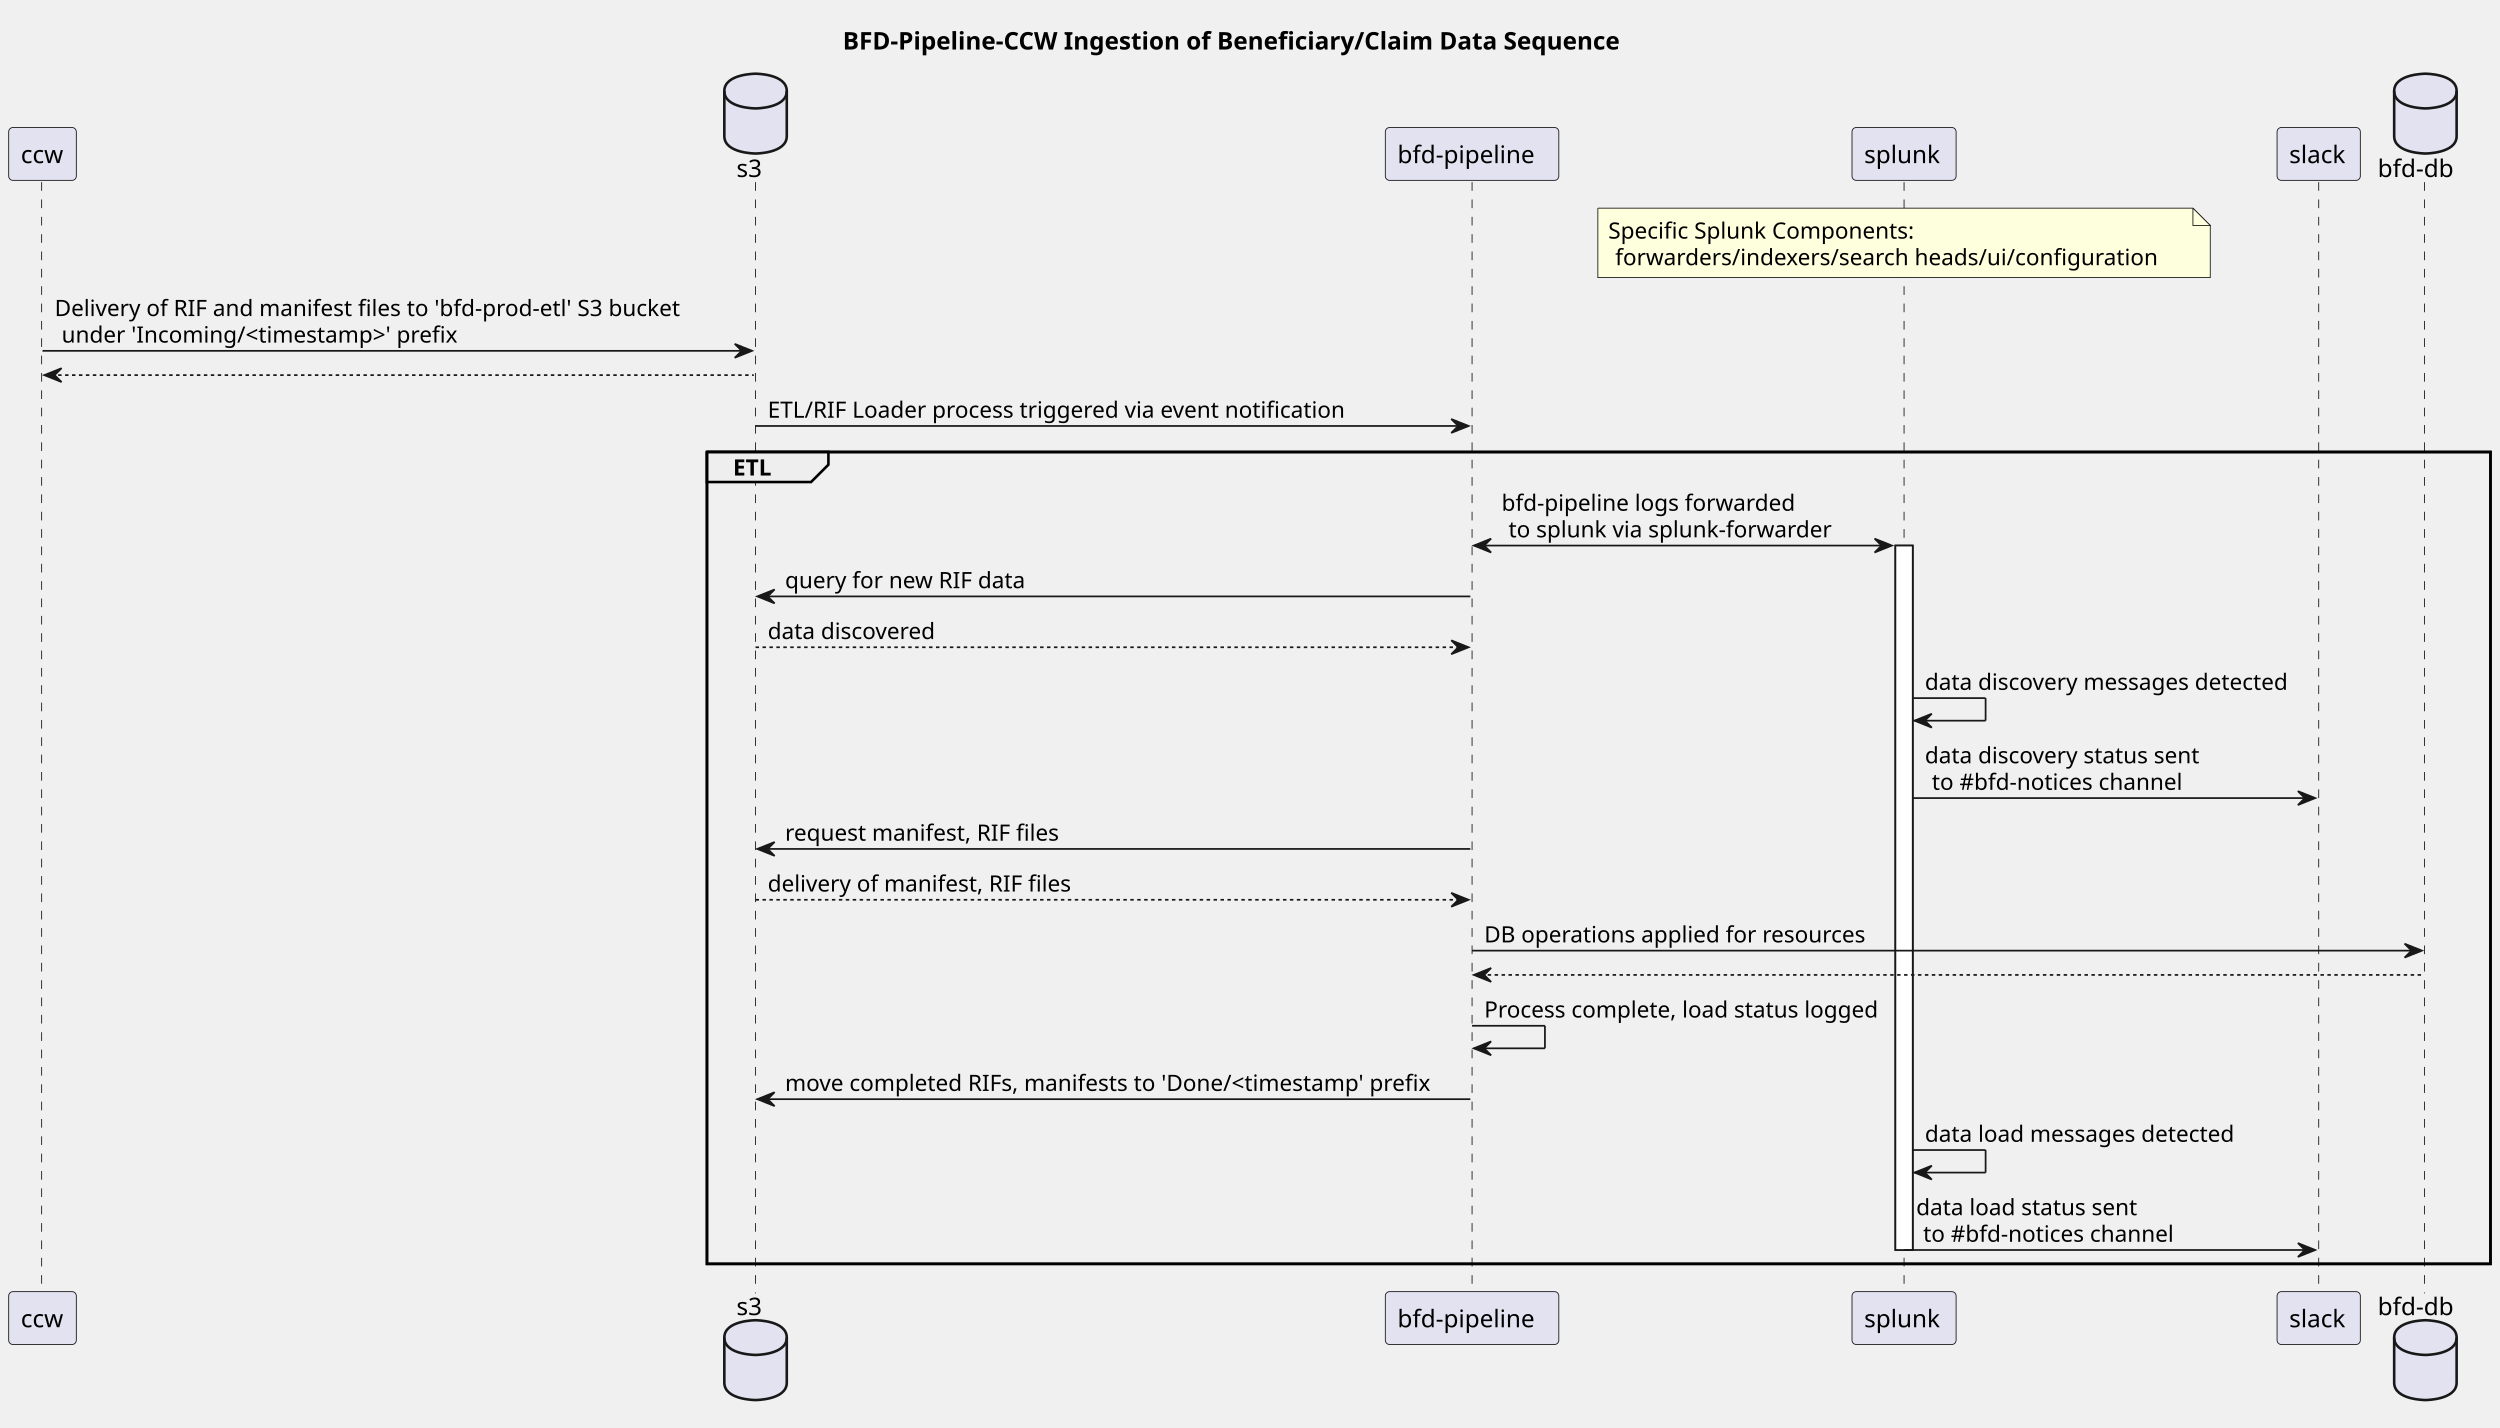
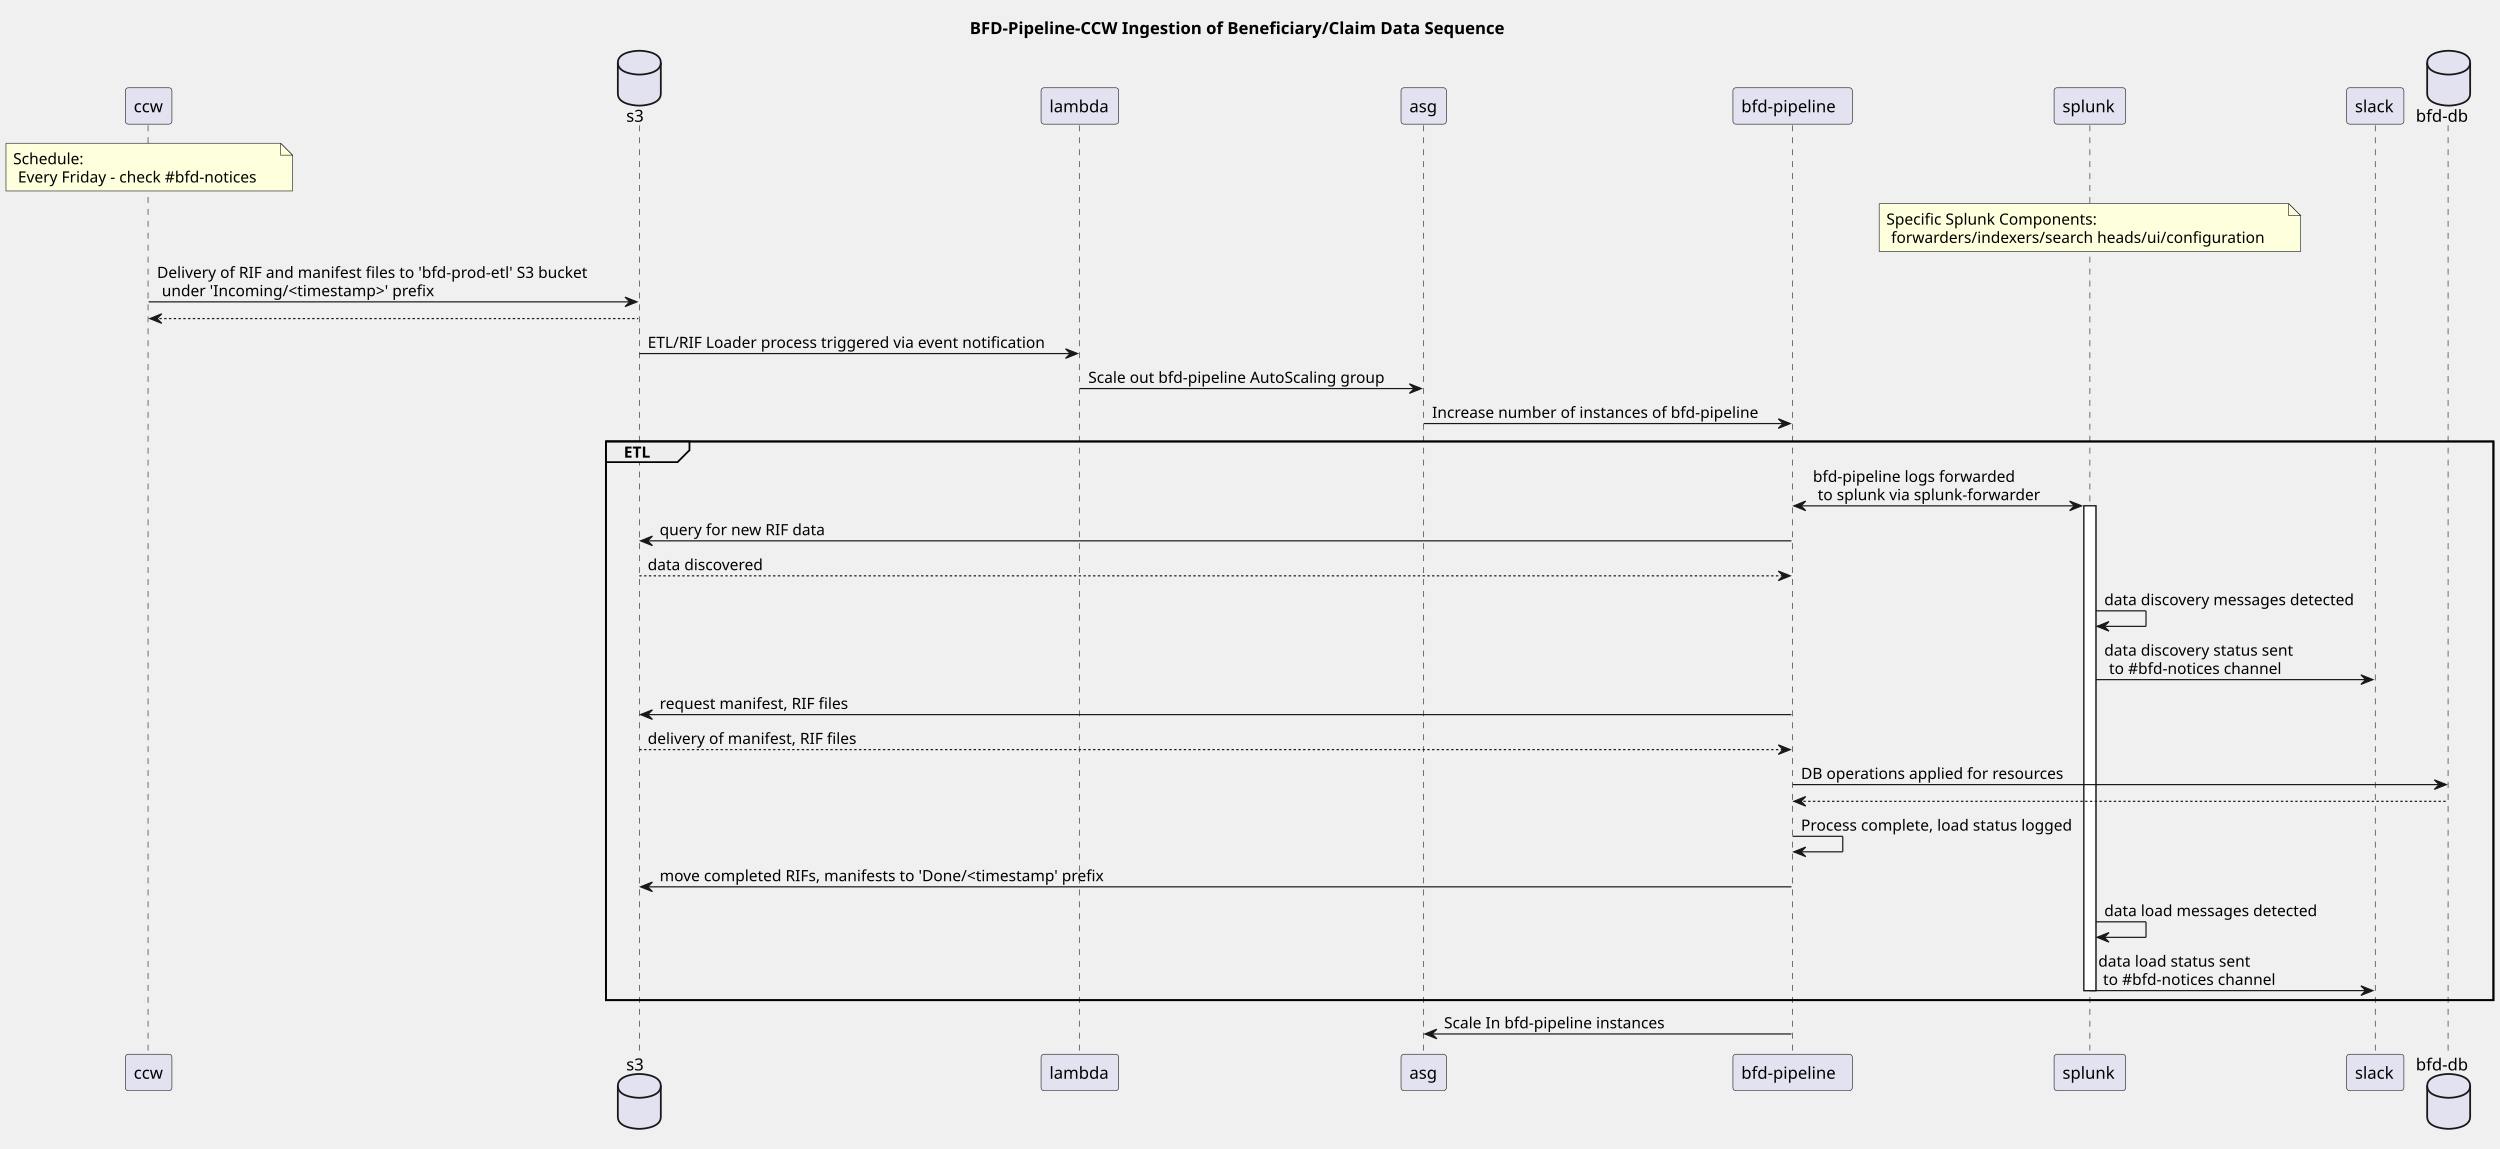
- <svg xmlns="http://www.w3.org/2000/svg" contentStyleType="text/css" height="823px" preserveAspectRatio="none" style="width:1441px;height:823px;background:#FFFFFF;" version="1.1" viewBox="0 0 1441 823" width="1441px" zoomAndPan="magnify">
+ <svg xmlns="http://www.w3.org/2000/svg" contentStyleType="text/css" height="962px" preserveAspectRatio="none" style="width:2094px;height:962px;background:#FFFFFF;" version="1.1" viewBox="0 0 2094 962" width="2094px" zoomAndPan="magnify">
  <defs />
  <g>
-     <rect fill="none" height="26.488" id="_title" style="stroke:none;stroke-width:1.0;" width="483" x="480.75" y="10" />
-     <text fill="#000000" font-family="sans-serif" font-size="14" font-weight="bold" lengthAdjust="spacing" textLength="473" x="485.75" y="28.535">BFD-Pipeline-CCW Ingestion of Beneficiary/Claim Data Sequence</text>
-     <rect fill="#FFFFFF" height="406.037" style="stroke:#181818;stroke-width:1.0;" width="10" x="1092.5" y="314.461" />
-     <rect fill="none" height="467.969" style="stroke:#000000;stroke-width:1.5;" width="1028" x="407.5" y="260.529" />
-     <line style="stroke:#181818;stroke-width:0.5;stroke-dasharray:5.0,5.0;" x1="24" x2="24" y1="104.977" y2="745.498" />
-     <line style="stroke:#181818;stroke-width:0.5;stroke-dasharray:5.0,5.0;" x1="435.5" x2="435.5" y1="104.977" y2="745.498" />
-     <line style="stroke:#181818;stroke-width:0.5;stroke-dasharray:5.0,5.0;" x1="848.5" x2="848.5" y1="104.977" y2="745.498" />
-     <line style="stroke:#181818;stroke-width:0.5;stroke-dasharray:5.0,5.0;" x1="1097.5" x2="1097.5" y1="104.977" y2="745.498" />
-     <line style="stroke:#181818;stroke-width:0.5;stroke-dasharray:5.0,5.0;" x1="1336.5" x2="1336.5" y1="104.977" y2="745.498" />
-     <line style="stroke:#181818;stroke-width:0.5;stroke-dasharray:5.0,5.0;" x1="1397.5" x2="1397.5" y1="104.977" y2="745.498" />
-     <rect fill="#E2E2F0" height="30.488" rx="2.5" ry="2.5" style="stroke:#181818;stroke-width:0.5;" width="39" x="5" y="73.488" />
-     <text fill="#000000" font-family="sans-serif" font-size="14" lengthAdjust="spacing" textLength="25" x="12" y="94.023">ccw</text>
-     <rect fill="#E2E2F0" height="30.488" rx="2.5" ry="2.5" style="stroke:#181818;stroke-width:0.5;" width="39" x="5" y="744.498" />
-     <text fill="#000000" font-family="sans-serif" font-size="14" lengthAdjust="spacing" textLength="25" x="12" y="765.033">ccw</text>
-     <text fill="#000000" font-family="sans-serif" font-size="14" lengthAdjust="spacing" textLength="16" x="424.5" y="102.023">s3</text>
-     <path d="M417.5,52.488 C417.5,42.488 435.5,42.488 435.5,42.488 C435.5,42.488 453.5,42.488 453.5,52.488 L453.5,78.488 C453.5,88.488 435.5,88.488 435.5,88.488 C435.5,88.488 417.5,88.488 417.5,78.488 L417.5,52.488 " fill="#E2E2F0" style="stroke:#181818;stroke-width:1.5;" />
-     <path d="M417.5,52.488 C417.5,62.488 435.5,62.488 435.5,62.488 C435.5,62.488 453.5,62.488 453.5,52.488 " fill="none" style="stroke:#181818;stroke-width:1.5;" />
-     <text fill="#000000" font-family="sans-serif" font-size="14" lengthAdjust="spacing" textLength="16" x="424.5" y="758.033">s3</text>
-     <path d="M417.5,770.986 C417.5,760.986 435.5,760.986 435.5,760.986 C435.5,760.986 453.5,760.986 453.5,770.986 L453.5,796.986 C453.5,806.986 435.5,806.986 435.5,806.986 C435.5,806.986 417.5,806.986 417.5,796.986 L417.5,770.986 " fill="#E2E2F0" style="stroke:#181818;stroke-width:1.5;" />
-     <path d="M417.5,770.986 C417.5,780.986 435.5,780.986 435.5,780.986 C435.5,780.986 453.5,780.986 453.5,770.986 " fill="none" style="stroke:#181818;stroke-width:1.5;" />
-     <rect fill="#E2E2F0" height="30.488" rx="2.5" ry="2.5" style="stroke:#181818;stroke-width:0.5;" width="100" x="798.5" y="73.488" />
-     <text fill="#000000" font-family="sans-serif" font-size="14" lengthAdjust="spacing" textLength="86" x="805.5" y="94.023">bfd-pipeline</text>
-     <rect fill="#E2E2F0" height="30.488" rx="2.5" ry="2.5" style="stroke:#181818;stroke-width:0.5;" width="100" x="798.5" y="744.498" />
-     <text fill="#000000" font-family="sans-serif" font-size="14" lengthAdjust="spacing" textLength="86" x="805.5" y="765.033">bfd-pipeline</text>
-     <rect fill="#E2E2F0" height="30.488" rx="2.5" ry="2.5" style="stroke:#181818;stroke-width:0.5;" width="60" x="1067.5" y="73.488" />
-     <text fill="#000000" font-family="sans-serif" font-size="14" lengthAdjust="spacing" textLength="46" x="1074.5" y="94.023">splunk</text>
-     <rect fill="#E2E2F0" height="30.488" rx="2.5" ry="2.5" style="stroke:#181818;stroke-width:0.5;" width="60" x="1067.5" y="744.498" />
-     <text fill="#000000" font-family="sans-serif" font-size="14" lengthAdjust="spacing" textLength="46" x="1074.5" y="765.033">splunk</text>
-     <rect fill="#E2E2F0" height="30.488" rx="2.5" ry="2.5" style="stroke:#181818;stroke-width:0.5;" width="48" x="1312.5" y="73.488" />
-     <text fill="#000000" font-family="sans-serif" font-size="14" lengthAdjust="spacing" textLength="34" x="1319.5" y="94.023">slack</text>
-     <rect fill="#E2E2F0" height="30.488" rx="2.5" ry="2.5" style="stroke:#181818;stroke-width:0.5;" width="48" x="1312.5" y="744.498" />
-     <text fill="#000000" font-family="sans-serif" font-size="14" lengthAdjust="spacing" textLength="34" x="1319.5" y="765.033">slack</text>
-     <text fill="#000000" font-family="sans-serif" font-size="14" lengthAdjust="spacing" textLength="49" x="1370.5" y="102.023">bfd-db</text>
-     <path d="M1380,52.488 C1380,42.488 1398,42.488 1398,42.488 C1398,42.488 1416,42.488 1416,52.488 L1416,78.488 C1416,88.488 1398,88.488 1398,88.488 C1398,88.488 1380,88.488 1380,78.488 L1380,52.488 " fill="#E2E2F0" style="stroke:#181818;stroke-width:1.5;" />
-     <path d="M1380,52.488 C1380,62.488 1398,62.488 1398,62.488 C1398,62.488 1416,62.488 1416,52.488 " fill="none" style="stroke:#181818;stroke-width:1.5;" />
-     <text fill="#000000" font-family="sans-serif" font-size="14" lengthAdjust="spacing" textLength="49" x="1370.5" y="758.033">bfd-db</text>
-     <path d="M1380,770.986 C1380,760.986 1398,760.986 1398,760.986 C1398,760.986 1416,760.986 1416,770.986 L1416,796.986 C1416,806.986 1398,806.986 1398,806.986 C1398,806.986 1380,806.986 1380,796.986 L1380,770.986 " fill="#E2E2F0" style="stroke:#181818;stroke-width:1.5;" />
-     <path d="M1380,770.986 C1380,780.986 1398,780.986 1398,780.986 C1398,780.986 1416,780.986 1416,770.986 " fill="none" style="stroke:#181818;stroke-width:1.5;" />
-     <rect fill="#FFFFFF" height="406.037" style="stroke:#181818;stroke-width:1.0;" width="10" x="1092.5" y="314.461" />
-     <path d="M921,119.977 L921,159.977 L1274,159.977 L1274,129.977 L1264,119.977 L921,119.977 " fill="#FEFFDD" style="stroke:#181818;stroke-width:0.5;" />
-     <path d="M1264,119.977 L1264,129.977 L1274,129.977 L1264,119.977 " fill="#FEFFDD" style="stroke:#181818;stroke-width:0.5;" />
-     <text fill="#000000" font-family="sans-serif" font-size="13" lengthAdjust="spacing" textLength="184" x="927" y="137.545">Specific Splunk Components:</text>
-     <text fill="#000000" font-family="sans-serif" font-size="13" lengthAdjust="spacing" textLength="328" x="931" y="152.856">forwarders/indexers/search heads/ui/configuration</text>
-     <polygon fill="#181818" points="423.5,198.219,433.5,202.219,423.5,206.219,427.5,202.219" style="stroke:#181818;stroke-width:1.0;" />
-     <line style="stroke:#181818;stroke-width:1.0;" x1="24.5" x2="429.5" y1="202.219" y2="202.219" />
-     <text fill="#000000" font-family="sans-serif" font-size="13" lengthAdjust="spacing" textLength="383" x="31.5" y="182.166">Delivery of RIF and manifest files to 'bfd-prod-etl' S3 bucket</text>
-     <text fill="#000000" font-family="sans-serif" font-size="13" lengthAdjust="spacing" textLength="240" x="35.5" y="197.477">under 'Incoming/&lt;timestamp&gt;' prefix</text>
-     <polygon fill="#181818" points="35.5,212.219,25.5,216.219,35.5,220.219,31.5,216.219" style="stroke:#181818;stroke-width:1.0;" />
-     <line style="stroke:#181818;stroke-width:1.0;stroke-dasharray:2.0,2.0;" x1="29.5" x2="434.5" y1="216.219" y2="216.219" />
-     <polygon fill="#181818" points="836.5,241.529,846.5,245.529,836.5,249.529,840.5,245.529" style="stroke:#181818;stroke-width:1.0;" />
-     <line style="stroke:#181818;stroke-width:1.0;" x1="435.5" x2="842.5" y1="245.529" y2="245.529" />
-     <text fill="#000000" font-family="sans-serif" font-size="13" lengthAdjust="spacing" textLength="345" x="442.5" y="240.787">ETL/RIF Loader process triggered via event notification</text>
-     <path d="M407.5,260.529 L477.5,260.529 L477.5,267.84 L467.5,277.84 L407.5,277.84 L407.5,260.529 " fill="#EEEEEE" style="stroke:#000000;stroke-width:1.5;" />
-     <rect fill="none" height="467.969" style="stroke:#000000;stroke-width:1.5;" width="1028" x="407.5" y="260.529" />
-     <text fill="#000000" font-family="sans-serif" font-size="13" font-weight="bold" lengthAdjust="spacing" textLength="25" x="422.5" y="274.098">ETL</text>
-     <polygon fill="#181818" points="859.5,310.461,849.5,314.461,859.5,318.461,855.5,314.461" style="stroke:#181818;stroke-width:1.0;" />
-     <polygon fill="#181818" points="1080.5,310.461,1090.5,314.461,1080.5,318.461,1084.5,314.461" style="stroke:#181818;stroke-width:1.0;" />
-     <line style="stroke:#181818;stroke-width:1.0;" x1="853.5" x2="1086.5" y1="314.461" y2="314.461" />
-     <text fill="#000000" font-family="sans-serif" font-size="13" lengthAdjust="spacing" textLength="177" x="865.5" y="294.408">bfd-pipeline logs forwarded</text>
-     <text fill="#000000" font-family="sans-serif" font-size="13" lengthAdjust="spacing" textLength="197" x="869.5" y="309.719">to splunk via splunk-forwarder</text>
-     <polygon fill="#181818" points="446.5,339.772,436.5,343.772,446.5,347.772,442.5,343.772" style="stroke:#181818;stroke-width:1.0;" />
-     <line style="stroke:#181818;stroke-width:1.0;" x1="440.5" x2="847.5" y1="343.772" y2="343.772" />
-     <text fill="#000000" font-family="sans-serif" font-size="13" lengthAdjust="spacing" textLength="140" x="452.5" y="339.029">query for new RIF data</text>
-     <polygon fill="#181818" points="836.5,369.082,846.5,373.082,836.5,377.082,840.5,373.082" style="stroke:#181818;stroke-width:1.0;" />
-     <line style="stroke:#181818;stroke-width:1.0;stroke-dasharray:2.0,2.0;" x1="435.5" x2="842.5" y1="373.082" y2="373.082" />
-     <text fill="#000000" font-family="sans-serif" font-size="13" lengthAdjust="spacing" textLength="99" x="442.5" y="368.34">data discovered</text>
-     <line style="stroke:#181818;stroke-width:1.0;" x1="1102.5" x2="1144.5" y1="402.393" y2="402.393" />
-     <line style="stroke:#181818;stroke-width:1.0;" x1="1144.5" x2="1144.5" y1="402.393" y2="415.393" />
-     <line style="stroke:#181818;stroke-width:1.0;" x1="1103.5" x2="1144.5" y1="415.393" y2="415.393" />
-     <polygon fill="#181818" points="1113.5,411.393,1103.5,415.393,1113.5,419.393,1109.5,415.393" style="stroke:#181818;stroke-width:1.0;" />
-     <text fill="#000000" font-family="sans-serif" font-size="13" lengthAdjust="spacing" textLength="215" x="1109.5" y="397.65">data discovery messages detected</text>
-     <polygon fill="#181818" points="1324.5,456.014,1334.5,460.014,1324.5,464.014,1328.5,460.014" style="stroke:#181818;stroke-width:1.0;" />
-     <line style="stroke:#181818;stroke-width:1.0;" x1="1102.5" x2="1330.5" y1="460.014" y2="460.014" />
-     <text fill="#000000" font-family="sans-serif" font-size="13" lengthAdjust="spacing" textLength="165" x="1109.5" y="439.961">data discovery status sent</text>
-     <text fill="#000000" font-family="sans-serif" font-size="13" lengthAdjust="spacing" textLength="153" x="1113.5" y="455.272">to #bfd-notices channel</text>
-     <polygon fill="#181818" points="446.5,485.324,436.5,489.324,446.5,493.324,442.5,489.324" style="stroke:#181818;stroke-width:1.0;" />
-     <line style="stroke:#181818;stroke-width:1.0;" x1="440.5" x2="847.5" y1="489.324" y2="489.324" />
-     <text fill="#000000" font-family="sans-serif" font-size="13" lengthAdjust="spacing" textLength="164" x="452.5" y="484.582">request manifest, RIF files</text>
-     <polygon fill="#181818" points="836.5,514.635,846.5,518.635,836.5,522.635,840.5,518.635" style="stroke:#181818;stroke-width:1.0;" />
-     <line style="stroke:#181818;stroke-width:1.0;stroke-dasharray:2.0,2.0;" x1="435.5" x2="842.5" y1="518.635" y2="518.635" />
-     <text fill="#000000" font-family="sans-serif" font-size="13" lengthAdjust="spacing" textLength="183" x="442.5" y="513.893">delivery of manifest, RIF files</text>
-     <polygon fill="#181818" points="1386,543.945,1396,547.945,1386,551.945,1390,547.945" style="stroke:#181818;stroke-width:1.0;" />
-     <line style="stroke:#181818;stroke-width:1.0;" x1="848.5" x2="1392" y1="547.945" y2="547.945" />
-     <text fill="#000000" font-family="sans-serif" font-size="13" lengthAdjust="spacing" textLength="225" x="855.5" y="543.203">DB operations applied for resources</text>
-     <polygon fill="#181818" points="859.5,557.945,849.5,561.945,859.5,565.945,855.5,561.945" style="stroke:#181818;stroke-width:1.0;" />
-     <line style="stroke:#181818;stroke-width:1.0;stroke-dasharray:2.0,2.0;" x1="853.5" x2="1397" y1="561.945" y2="561.945" />
-     <line style="stroke:#181818;stroke-width:1.0;" x1="848.5" x2="890.5" y1="591.256" y2="591.256" />
-     <line style="stroke:#181818;stroke-width:1.0;" x1="890.5" x2="890.5" y1="591.256" y2="604.256" />
-     <line style="stroke:#181818;stroke-width:1.0;" x1="849.5" x2="890.5" y1="604.256" y2="604.256" />
-     <polygon fill="#181818" points="859.5,600.256,849.5,604.256,859.5,608.256,855.5,604.256" style="stroke:#181818;stroke-width:1.0;" />
-     <text fill="#000000" font-family="sans-serif" font-size="13" lengthAdjust="spacing" textLength="235" x="855.5" y="586.514">Process complete, load status logged</text>
-     <polygon fill="#181818" points="446.5,629.566,436.5,633.566,446.5,637.566,442.5,633.566" style="stroke:#181818;stroke-width:1.0;" />
-     <line style="stroke:#181818;stroke-width:1.0;" x1="440.5" x2="847.5" y1="633.566" y2="633.566" />
-     <text fill="#000000" font-family="sans-serif" font-size="13" lengthAdjust="spacing" textLength="389" x="452.5" y="628.824">move completed RIFs, manifests to 'Done/&lt;timestamp' prefix</text>
-     <line style="stroke:#181818;stroke-width:1.0;" x1="1102.5" x2="1144.5" y1="662.877" y2="662.877" />
-     <line style="stroke:#181818;stroke-width:1.0;" x1="1144.5" x2="1144.5" y1="662.877" y2="675.877" />
-     <line style="stroke:#181818;stroke-width:1.0;" x1="1103.5" x2="1144.5" y1="675.877" y2="675.877" />
-     <polygon fill="#181818" points="1113.5,671.877,1103.5,675.877,1113.5,679.877,1109.5,675.877" style="stroke:#181818;stroke-width:1.0;" />
-     <text fill="#000000" font-family="sans-serif" font-size="13" lengthAdjust="spacing" textLength="182" x="1109.5" y="658.135">data load messages detected</text>
-     <polygon fill="#181818" points="1324.5,716.498,1334.5,720.498,1324.5,724.498,1328.5,720.498" style="stroke:#181818;stroke-width:1.0;" />
-     <line style="stroke:#181818;stroke-width:1.0;" x1="1097.5" x2="1330.5" y1="720.498" y2="720.498" />
-     <text fill="#000000" font-family="sans-serif" font-size="13" lengthAdjust="spacing" textLength="132" x="1104.5" y="700.445">data load status sent</text>
-     <text fill="#000000" font-family="sans-serif" font-size="13" lengthAdjust="spacing" textLength="153" x="1108.5" y="715.756">to #bfd-notices channel</text>
+     <text fill="#000000" font-family="sans-serif" font-size="14" font-weight="bold" lengthAdjust="spacing" textLength="473" x="812.25" y="28.535">BFD-Pipeline-CCW Ingestion of Beneficiary/Claim Data Sequence</text>
+     <rect fill="#FFFFFF" height="406.037" style="stroke:#181818;stroke-width:1.0;" width="10" x="1745.5" y="423.703" />
+     <rect fill="none" height="467.969" style="stroke:#000000;stroke-width:1.5;" width="1581" x="507.5" y="369.772" />
+     <line style="stroke:#181818;stroke-width:0.5;stroke-dasharray:5.0,5.0;" x1="124" x2="124" y1="104.977" y2="884.051" />
+     <line style="stroke:#181818;stroke-width:0.5;stroke-dasharray:5.0,5.0;" x1="535.5" x2="535.5" y1="104.977" y2="884.051" />
+     <line style="stroke:#181818;stroke-width:0.5;stroke-dasharray:5.0,5.0;" x1="904" x2="904" y1="104.977" y2="884.051" />
+     <line style="stroke:#181818;stroke-width:0.5;stroke-dasharray:5.0,5.0;" x1="1192.5" x2="1192.5" y1="104.977" y2="884.051" />
+     <line style="stroke:#181818;stroke-width:0.5;stroke-dasharray:5.0,5.0;" x1="1501.5" x2="1501.5" y1="104.977" y2="884.051" />
+     <line style="stroke:#181818;stroke-width:0.5;stroke-dasharray:5.0,5.0;" x1="1750.5" x2="1750.5" y1="104.977" y2="884.051" />
+     <line style="stroke:#181818;stroke-width:0.5;stroke-dasharray:5.0,5.0;" x1="1989.5" x2="1989.5" y1="104.977" y2="884.051" />
+     <line style="stroke:#181818;stroke-width:0.5;stroke-dasharray:5.0,5.0;" x1="2050.5" x2="2050.5" y1="104.977" y2="884.051" />
+     <rect fill="#E2E2F0" height="30.488" rx="2.5" ry="2.5" style="stroke:#181818;stroke-width:0.5;" width="39" x="105" y="73.488" />
+     <text fill="#000000" font-family="sans-serif" font-size="14" lengthAdjust="spacing" textLength="25" x="112" y="94.023">ccw</text>
+     <rect fill="#E2E2F0" height="30.488" rx="2.5" ry="2.5" style="stroke:#181818;stroke-width:0.5;" width="39" x="105" y="883.051" />
+     <text fill="#000000" font-family="sans-serif" font-size="14" lengthAdjust="spacing" textLength="25" x="112" y="903.586">ccw</text>
+     <text fill="#000000" font-family="sans-serif" font-size="14" lengthAdjust="spacing" textLength="16" x="524.5" y="102.023">s3</text>
+     <path d="M517.5,52.488 C517.5,42.488 535.5,42.488 535.5,42.488 C535.5,42.488 553.5,42.488 553.5,52.488 L553.5,78.488 C553.5,88.488 535.5,88.488 535.5,88.488 C535.5,88.488 517.5,88.488 517.5,78.488 L517.5,52.488 " fill="#E2E2F0" style="stroke:#181818;stroke-width:1.5;" />
+     <path d="M517.5,52.488 C517.5,62.488 535.5,62.488 535.5,62.488 C535.5,62.488 553.5,62.488 553.5,52.488 " fill="none" style="stroke:#181818;stroke-width:1.5;" />
+     <text fill="#000000" font-family="sans-serif" font-size="14" lengthAdjust="spacing" textLength="16" x="524.5" y="896.586">s3</text>
+     <path d="M517.5,909.539 C517.5,899.539 535.5,899.539 535.5,899.539 C535.5,899.539 553.5,899.539 553.5,909.539 L553.5,935.539 C553.5,945.539 535.5,945.539 535.5,945.539 C535.5,945.539 517.5,945.539 517.5,935.539 L517.5,909.539 " fill="#E2E2F0" style="stroke:#181818;stroke-width:1.5;" />
+     <path d="M517.5,909.539 C517.5,919.539 535.5,919.539 535.5,919.539 C535.5,919.539 553.5,919.539 553.5,909.539 " fill="none" style="stroke:#181818;stroke-width:1.5;" />
+     <rect fill="#E2E2F0" height="30.488" rx="2.5" ry="2.5" style="stroke:#181818;stroke-width:0.5;" width="65" x="872" y="73.488" />
+     <text fill="#000000" font-family="sans-serif" font-size="14" lengthAdjust="spacing" textLength="51" x="879" y="94.023">lambda</text>
+     <rect fill="#E2E2F0" height="30.488" rx="2.5" ry="2.5" style="stroke:#181818;stroke-width:0.5;" width="65" x="872" y="883.051" />
+     <text fill="#000000" font-family="sans-serif" font-size="14" lengthAdjust="spacing" textLength="51" x="879" y="903.586">lambda</text>
+     <rect fill="#E2E2F0" height="30.488" rx="2.5" ry="2.5" style="stroke:#181818;stroke-width:0.5;" width="38" x="1173.5" y="73.488" />
+     <text fill="#000000" font-family="sans-serif" font-size="14" lengthAdjust="spacing" textLength="24" x="1180.5" y="94.023">asg</text>
+     <rect fill="#E2E2F0" height="30.488" rx="2.5" ry="2.5" style="stroke:#181818;stroke-width:0.5;" width="38" x="1173.5" y="883.051" />
+     <text fill="#000000" font-family="sans-serif" font-size="14" lengthAdjust="spacing" textLength="24" x="1180.5" y="903.586">asg</text>
+     <rect fill="#E2E2F0" height="30.488" rx="2.5" ry="2.5" style="stroke:#181818;stroke-width:0.5;" width="100" x="1451.5" y="73.488" />
+     <text fill="#000000" font-family="sans-serif" font-size="14" lengthAdjust="spacing" textLength="86" x="1458.5" y="94.023">bfd-pipeline</text>
+     <rect fill="#E2E2F0" height="30.488" rx="2.5" ry="2.5" style="stroke:#181818;stroke-width:0.5;" width="100" x="1451.5" y="883.051" />
+     <text fill="#000000" font-family="sans-serif" font-size="14" lengthAdjust="spacing" textLength="86" x="1458.5" y="903.586">bfd-pipeline</text>
+     <rect fill="#E2E2F0" height="30.488" rx="2.5" ry="2.5" style="stroke:#181818;stroke-width:0.5;" width="60" x="1720.5" y="73.488" />
+     <text fill="#000000" font-family="sans-serif" font-size="14" lengthAdjust="spacing" textLength="46" x="1727.5" y="94.023">splunk</text>
+     <rect fill="#E2E2F0" height="30.488" rx="2.5" ry="2.5" style="stroke:#181818;stroke-width:0.5;" width="60" x="1720.5" y="883.051" />
+     <text fill="#000000" font-family="sans-serif" font-size="14" lengthAdjust="spacing" textLength="46" x="1727.5" y="903.586">splunk</text>
+     <rect fill="#E2E2F0" height="30.488" rx="2.5" ry="2.5" style="stroke:#181818;stroke-width:0.5;" width="48" x="1965.5" y="73.488" />
+     <text fill="#000000" font-family="sans-serif" font-size="14" lengthAdjust="spacing" textLength="34" x="1972.5" y="94.023">slack</text>
+     <rect fill="#E2E2F0" height="30.488" rx="2.5" ry="2.5" style="stroke:#181818;stroke-width:0.5;" width="48" x="1965.5" y="883.051" />
+     <text fill="#000000" font-family="sans-serif" font-size="14" lengthAdjust="spacing" textLength="34" x="1972.5" y="903.586">slack</text>
+     <text fill="#000000" font-family="sans-serif" font-size="14" lengthAdjust="spacing" textLength="49" x="2023.5" y="102.023">bfd-db</text>
+     <path d="M2033,52.488 C2033,42.488 2051,42.488 2051,42.488 C2051,42.488 2069,42.488 2069,52.488 L2069,78.488 C2069,88.488 2051,88.488 2051,88.488 C2051,88.488 2033,88.488 2033,78.488 L2033,52.488 " fill="#E2E2F0" style="stroke:#181818;stroke-width:1.5;" />
+     <path d="M2033,52.488 C2033,62.488 2051,62.488 2051,62.488 C2051,62.488 2069,62.488 2069,52.488 " fill="none" style="stroke:#181818;stroke-width:1.5;" />
+     <text fill="#000000" font-family="sans-serif" font-size="14" lengthAdjust="spacing" textLength="49" x="2023.5" y="896.586">bfd-db</text>
+     <path d="M2033,909.539 C2033,899.539 2051,899.539 2051,899.539 C2051,899.539 2069,899.539 2069,909.539 L2069,935.539 C2069,945.539 2051,945.539 2051,945.539 C2051,945.539 2033,945.539 2033,935.539 L2033,909.539 " fill="#E2E2F0" style="stroke:#181818;stroke-width:1.5;" />
+     <path d="M2033,909.539 C2033,919.539 2051,919.539 2051,919.539 C2051,919.539 2069,919.539 2069,909.539 " fill="none" style="stroke:#181818;stroke-width:1.5;" />
+     <rect fill="#FFFFFF" height="406.037" style="stroke:#181818;stroke-width:1.0;" width="10" x="1745.5" y="423.703" />
+     <path d="M5,119.977 L5,159.977 L245,159.977 L245,129.977 L235,119.977 L5,119.977 " fill="#FEFFDD" style="stroke:#181818;stroke-width:0.5;" />
+     <path d="M235,119.977 L235,129.977 L245,129.977 L235,119.977 " fill="#FEFFDD" style="stroke:#181818;stroke-width:0.5;" />
+     <text fill="#000000" font-family="sans-serif" font-size="13" lengthAdjust="spacing" textLength="60" x="11" y="137.545">Schedule:</text>
+     <text fill="#000000" font-family="sans-serif" font-size="13" lengthAdjust="spacing" textLength="215" x="15" y="152.856">Every Friday - check #bfd-notices</text>
+     <path d="M1574,170.598 L1574,210.598 L1927,210.598 L1927,180.598 L1917,170.598 L1574,170.598 " fill="#FEFFDD" style="stroke:#181818;stroke-width:0.5;" />
+     <path d="M1917,170.598 L1917,180.598 L1927,180.598 L1917,170.598 " fill="#FEFFDD" style="stroke:#181818;stroke-width:0.5;" />
+     <text fill="#000000" font-family="sans-serif" font-size="13" lengthAdjust="spacing" textLength="184" x="1580" y="188.166">Specific Splunk Components:</text>
+     <text fill="#000000" font-family="sans-serif" font-size="13" lengthAdjust="spacing" textLength="328" x="1584" y="203.477">forwarders/indexers/search heads/ui/configuration</text>
+     <polygon fill="#181818" points="523.5,248.84,533.5,252.84,523.5,256.84,527.5,252.84" style="stroke:#181818;stroke-width:1.0;" />
+     <line style="stroke:#181818;stroke-width:1.0;" x1="124.5" x2="529.5" y1="252.84" y2="252.84" />
+     <text fill="#000000" font-family="sans-serif" font-size="13" lengthAdjust="spacing" textLength="383" x="131.5" y="232.787">Delivery of RIF and manifest files to 'bfd-prod-etl' S3 bucket</text>
+     <text fill="#000000" font-family="sans-serif" font-size="13" lengthAdjust="spacing" textLength="240" x="135.5" y="248.098">under 'Incoming/&lt;timestamp&gt;' prefix</text>
+     <polygon fill="#181818" points="135.5,262.84,125.5,266.84,135.5,270.84,131.5,266.84" style="stroke:#181818;stroke-width:1.0;" />
+     <line style="stroke:#181818;stroke-width:1.0;stroke-dasharray:2.0,2.0;" x1="129.5" x2="534.5" y1="266.84" y2="266.84" />
+     <polygon fill="#181818" points="892.5,292.15,902.5,296.15,892.5,300.15,896.5,296.15" style="stroke:#181818;stroke-width:1.0;" />
+     <line style="stroke:#181818;stroke-width:1.0;" x1="535.5" x2="898.5" y1="296.15" y2="296.15" />
+     <text fill="#000000" font-family="sans-serif" font-size="13" lengthAdjust="spacing" textLength="345" x="542.5" y="291.408">ETL/RIF Loader process triggered via event notification</text>
+     <polygon fill="#181818" points="1180.5,321.461,1190.5,325.461,1180.5,329.461,1184.5,325.461" style="stroke:#181818;stroke-width:1.0;" />
+     <line style="stroke:#181818;stroke-width:1.0;" x1="904.5" x2="1186.5" y1="325.461" y2="325.461" />
+     <text fill="#000000" font-family="sans-serif" font-size="13" lengthAdjust="spacing" textLength="264" x="911.5" y="320.719">Scale out  bfd-pipeline AutoScaling group</text>
+     <polygon fill="#181818" points="1489.5,350.772,1499.5,354.772,1489.5,358.772,1493.5,354.772" style="stroke:#181818;stroke-width:1.0;" />
+     <line style="stroke:#181818;stroke-width:1.0;" x1="1192.5" x2="1495.5" y1="354.772" y2="354.772" />
+     <text fill="#000000" font-family="sans-serif" font-size="13" lengthAdjust="spacing" textLength="285" x="1199.5" y="350.029">Increase number of instances of bfd-pipeline</text>
+     <path d="M507.5,369.772 L577.5,369.772 L577.5,377.082 L567.5,387.082 L507.5,387.082 L507.5,369.772 " fill="#EEEEEE" style="stroke:#000000;stroke-width:1.5;" />
+     <rect fill="none" height="467.969" style="stroke:#000000;stroke-width:1.5;" width="1581" x="507.5" y="369.772" />
+     <text fill="#000000" font-family="sans-serif" font-size="13" font-weight="bold" lengthAdjust="spacing" textLength="25" x="522.5" y="383.34">ETL</text>
+     <polygon fill="#181818" points="1512.5,419.703,1502.5,423.703,1512.5,427.703,1508.5,423.703" style="stroke:#181818;stroke-width:1.0;" />
+     <polygon fill="#181818" points="1733.5,419.703,1743.5,423.703,1733.5,427.703,1737.5,423.703" style="stroke:#181818;stroke-width:1.0;" />
+     <line style="stroke:#181818;stroke-width:1.0;" x1="1506.5" x2="1739.5" y1="423.703" y2="423.703" />
+     <text fill="#000000" font-family="sans-serif" font-size="13" lengthAdjust="spacing" textLength="177" x="1518.5" y="403.65">bfd-pipeline logs forwarded</text>
+     <text fill="#000000" font-family="sans-serif" font-size="13" lengthAdjust="spacing" textLength="197" x="1522.5" y="418.961">to splunk via splunk-forwarder</text>
+     <polygon fill="#181818" points="546.5,449.014,536.5,453.014,546.5,457.014,542.5,453.014" style="stroke:#181818;stroke-width:1.0;" />
+     <line style="stroke:#181818;stroke-width:1.0;" x1="540.5" x2="1500.5" y1="453.014" y2="453.014" />
+     <text fill="#000000" font-family="sans-serif" font-size="13" lengthAdjust="spacing" textLength="140" x="552.5" y="448.272">query for new RIF data</text>
+     <polygon fill="#181818" points="1489.5,478.324,1499.5,482.324,1489.5,486.324,1493.5,482.324" style="stroke:#181818;stroke-width:1.0;" />
+     <line style="stroke:#181818;stroke-width:1.0;stroke-dasharray:2.0,2.0;" x1="535.5" x2="1495.5" y1="482.324" y2="482.324" />
+     <text fill="#000000" font-family="sans-serif" font-size="13" lengthAdjust="spacing" textLength="99" x="542.5" y="477.582">data discovered</text>
+     <line style="stroke:#181818;stroke-width:1.0;" x1="1755.5" x2="1797.5" y1="511.635" y2="511.635" />
+     <line style="stroke:#181818;stroke-width:1.0;" x1="1797.5" x2="1797.5" y1="511.635" y2="524.635" />
+     <line style="stroke:#181818;stroke-width:1.0;" x1="1756.5" x2="1797.5" y1="524.635" y2="524.635" />
+     <polygon fill="#181818" points="1766.5,520.635,1756.5,524.635,1766.5,528.635,1762.5,524.635" style="stroke:#181818;stroke-width:1.0;" />
+     <text fill="#000000" font-family="sans-serif" font-size="13" lengthAdjust="spacing" textLength="215" x="1762.5" y="506.893">data discovery messages detected</text>
+     <polygon fill="#181818" points="1977.5,565.256,1987.5,569.256,1977.5,573.256,1981.5,569.256" style="stroke:#181818;stroke-width:1.0;" />
+     <line style="stroke:#181818;stroke-width:1.0;" x1="1755.5" x2="1983.5" y1="569.256" y2="569.256" />
+     <text fill="#000000" font-family="sans-serif" font-size="13" lengthAdjust="spacing" textLength="165" x="1762.5" y="549.203">data discovery status sent</text>
+     <text fill="#000000" font-family="sans-serif" font-size="13" lengthAdjust="spacing" textLength="153" x="1766.5" y="564.514">to #bfd-notices channel</text>
+     <polygon fill="#181818" points="546.5,594.566,536.5,598.566,546.5,602.566,542.5,598.566" style="stroke:#181818;stroke-width:1.0;" />
+     <line style="stroke:#181818;stroke-width:1.0;" x1="540.5" x2="1500.5" y1="598.566" y2="598.566" />
+     <text fill="#000000" font-family="sans-serif" font-size="13" lengthAdjust="spacing" textLength="164" x="552.5" y="593.824">request manifest, RIF files</text>
+     <polygon fill="#181818" points="1489.5,623.877,1499.5,627.877,1489.5,631.877,1493.5,627.877" style="stroke:#181818;stroke-width:1.0;" />
+     <line style="stroke:#181818;stroke-width:1.0;stroke-dasharray:2.0,2.0;" x1="535.5" x2="1495.5" y1="627.877" y2="627.877" />
+     <text fill="#000000" font-family="sans-serif" font-size="13" lengthAdjust="spacing" textLength="183" x="542.5" y="623.135">delivery of manifest, RIF files</text>
+     <polygon fill="#181818" points="2039,653.188,2049,657.188,2039,661.188,2043,657.188" style="stroke:#181818;stroke-width:1.0;" />
+     <line style="stroke:#181818;stroke-width:1.0;" x1="1501.5" x2="2045" y1="657.188" y2="657.188" />
+     <text fill="#000000" font-family="sans-serif" font-size="13" lengthAdjust="spacing" textLength="225" x="1508.5" y="652.445">DB operations applied for resources</text>
+     <polygon fill="#181818" points="1512.5,667.188,1502.5,671.188,1512.5,675.188,1508.5,671.188" style="stroke:#181818;stroke-width:1.0;" />
+     <line style="stroke:#181818;stroke-width:1.0;stroke-dasharray:2.0,2.0;" x1="1506.5" x2="2050" y1="671.188" y2="671.188" />
+     <line style="stroke:#181818;stroke-width:1.0;" x1="1501.5" x2="1543.5" y1="700.498" y2="700.498" />
+     <line style="stroke:#181818;stroke-width:1.0;" x1="1543.5" x2="1543.5" y1="700.498" y2="713.498" />
+     <line style="stroke:#181818;stroke-width:1.0;" x1="1502.5" x2="1543.5" y1="713.498" y2="713.498" />
+     <polygon fill="#181818" points="1512.5,709.498,1502.5,713.498,1512.5,717.498,1508.5,713.498" style="stroke:#181818;stroke-width:1.0;" />
+     <text fill="#000000" font-family="sans-serif" font-size="13" lengthAdjust="spacing" textLength="235" x="1508.5" y="695.756">Process complete, load status logged</text>
+     <polygon fill="#181818" points="546.5,738.809,536.5,742.809,546.5,746.809,542.5,742.809" style="stroke:#181818;stroke-width:1.0;" />
+     <line style="stroke:#181818;stroke-width:1.0;" x1="540.5" x2="1500.5" y1="742.809" y2="742.809" />
+     <text fill="#000000" font-family="sans-serif" font-size="13" lengthAdjust="spacing" textLength="389" x="552.5" y="738.066">move completed RIFs, manifests to 'Done/&lt;timestamp' prefix</text>
+     <line style="stroke:#181818;stroke-width:1.0;" x1="1755.5" x2="1797.5" y1="772.119" y2="772.119" />
+     <line style="stroke:#181818;stroke-width:1.0;" x1="1797.5" x2="1797.5" y1="772.119" y2="785.119" />
+     <line style="stroke:#181818;stroke-width:1.0;" x1="1756.5" x2="1797.5" y1="785.119" y2="785.119" />
+     <polygon fill="#181818" points="1766.5,781.119,1756.5,785.119,1766.5,789.119,1762.5,785.119" style="stroke:#181818;stroke-width:1.0;" />
+     <text fill="#000000" font-family="sans-serif" font-size="13" lengthAdjust="spacing" textLength="182" x="1762.5" y="767.377">data load messages detected</text>
+     <polygon fill="#181818" points="1977.5,825.74,1987.5,829.74,1977.5,833.74,1981.5,829.74" style="stroke:#181818;stroke-width:1.0;" />
+     <line style="stroke:#181818;stroke-width:1.0;" x1="1750.5" x2="1983.5" y1="829.74" y2="829.74" />
+     <text fill="#000000" font-family="sans-serif" font-size="13" lengthAdjust="spacing" textLength="132" x="1757.5" y="809.688">data load status sent</text>
+     <text fill="#000000" font-family="sans-serif" font-size="13" lengthAdjust="spacing" textLength="153" x="1761.5" y="824.998">to #bfd-notices channel</text>
+     <polygon fill="#181818" points="1203.5,862.051,1193.5,866.051,1203.5,870.051,1199.5,866.051" style="stroke:#181818;stroke-width:1.0;" />
+     <line style="stroke:#181818;stroke-width:1.0;" x1="1197.5" x2="1500.5" y1="866.051" y2="866.051" />
+     <text fill="#000000" font-family="sans-serif" font-size="13" lengthAdjust="spacing" textLength="195" x="1209.5" y="861.309">Scale In bfd-pipeline instances</text>
  </g>
</svg>
